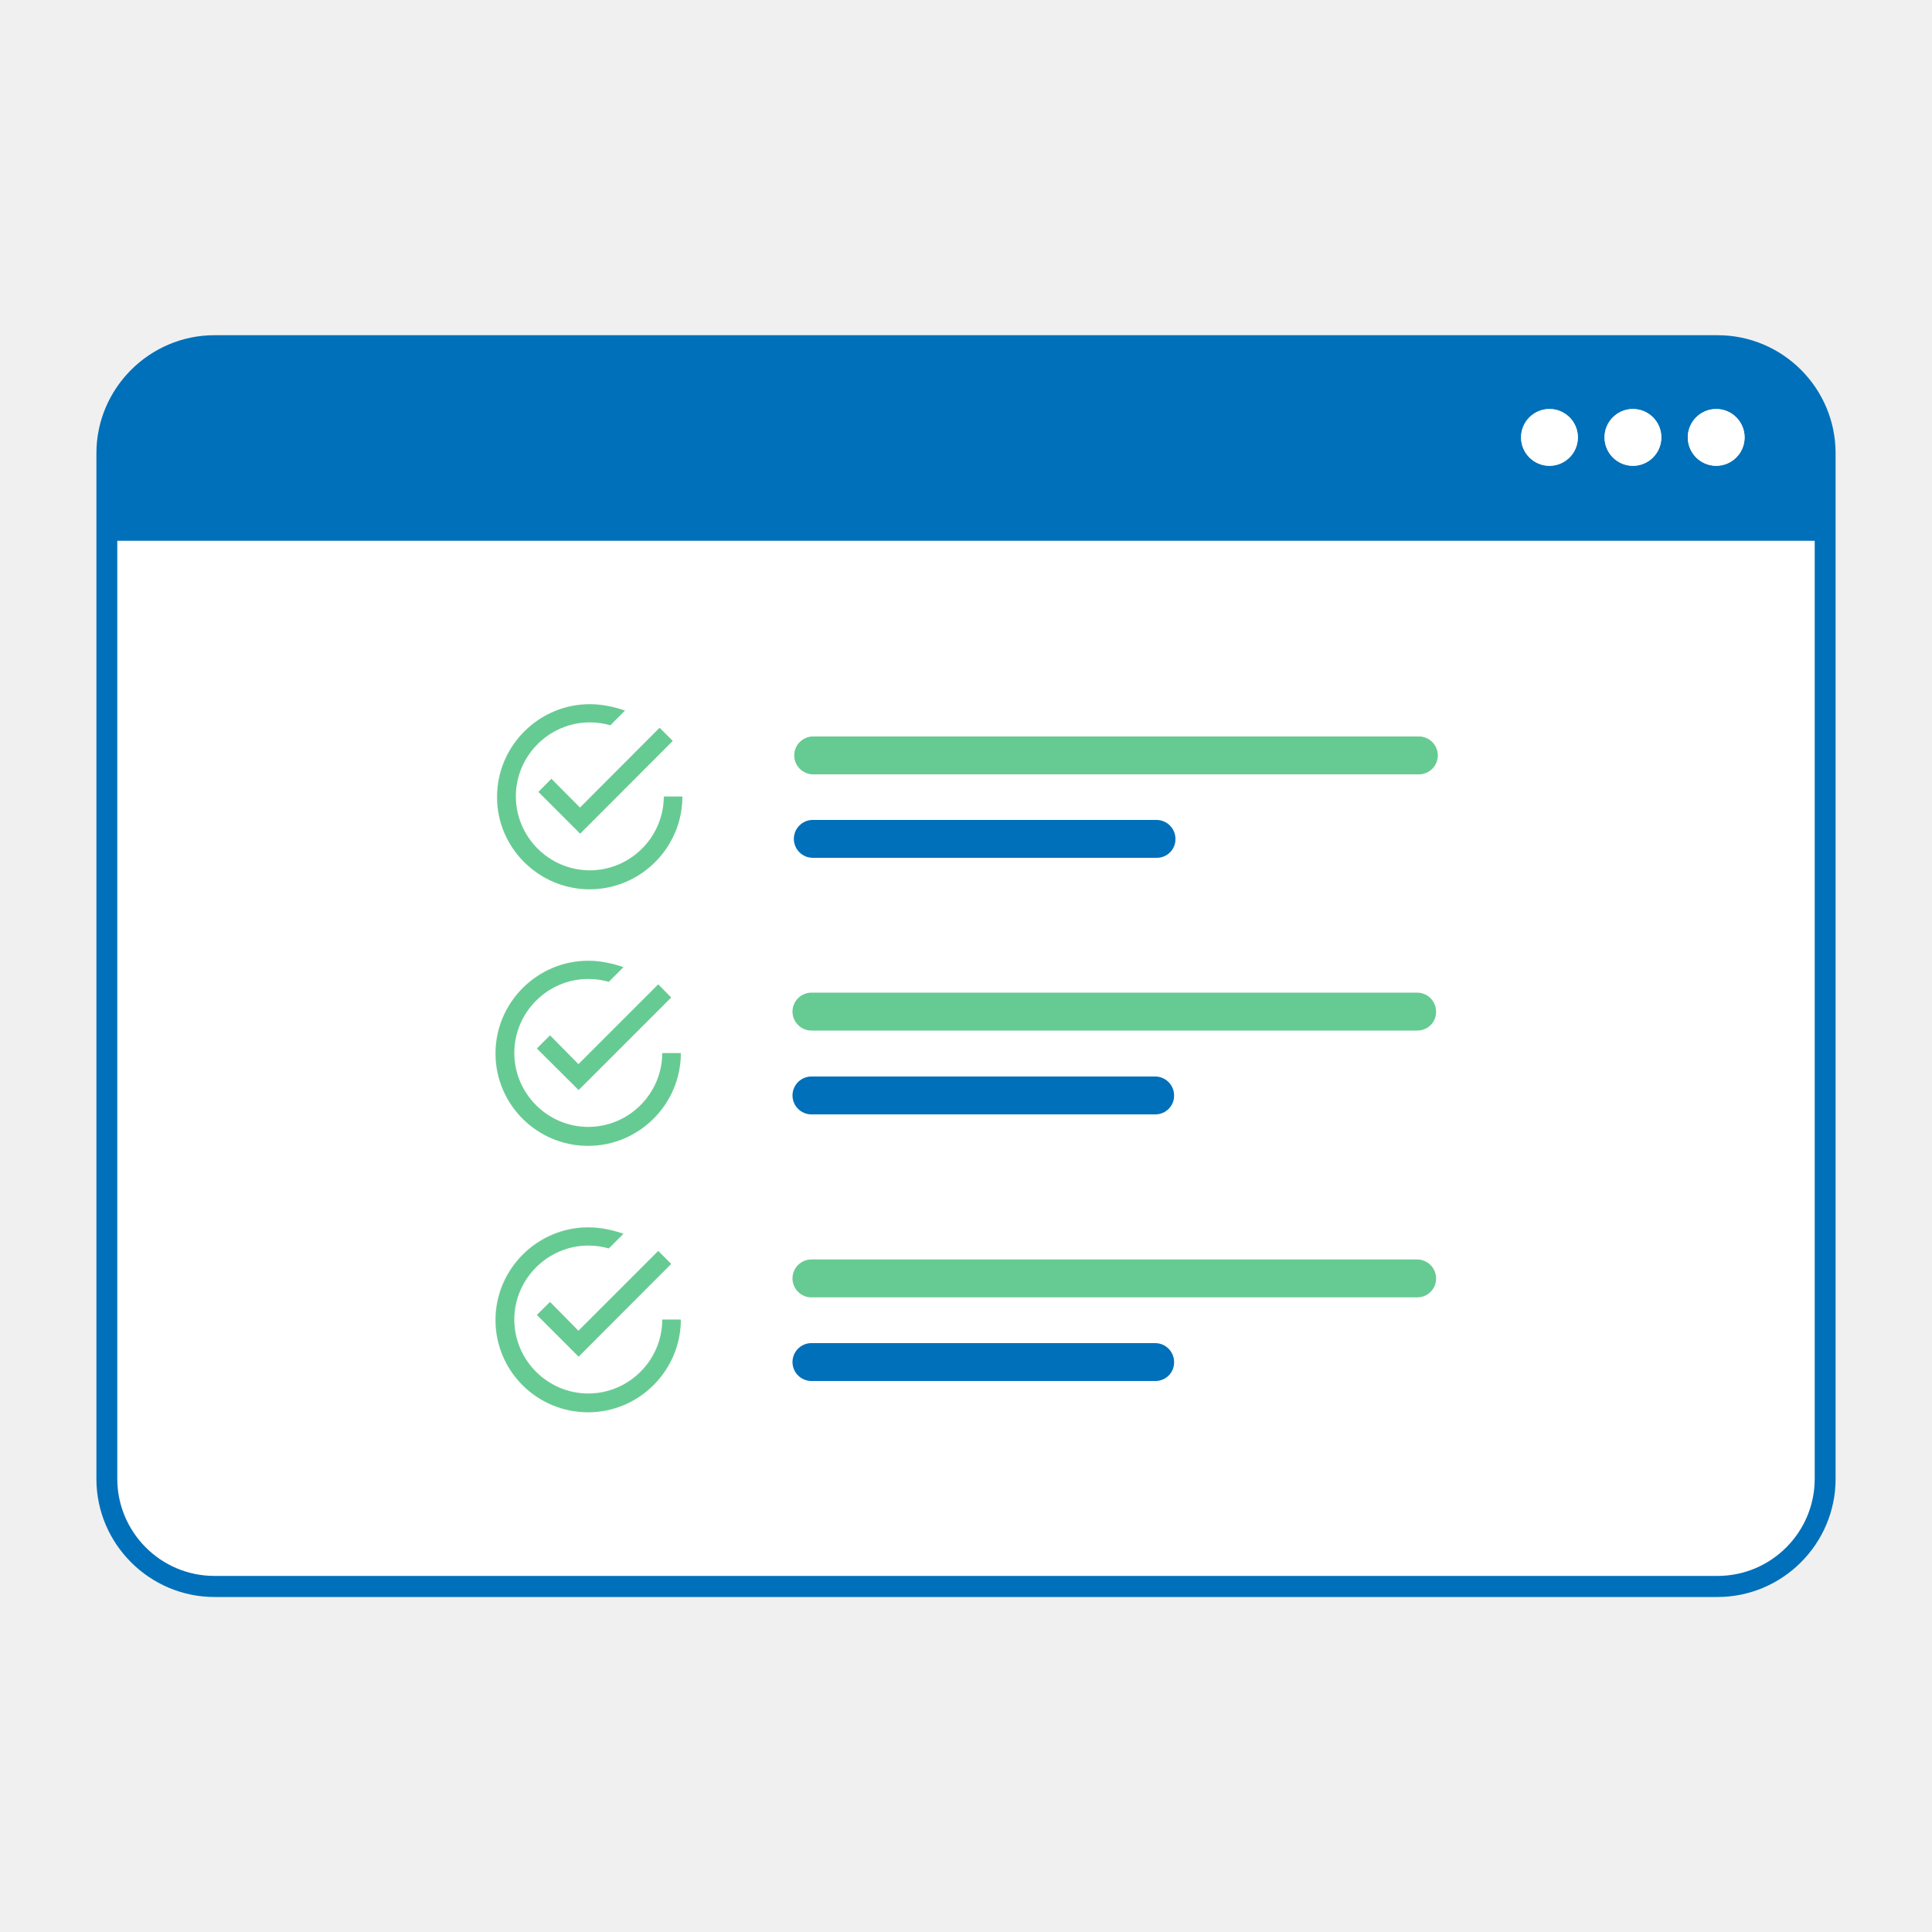
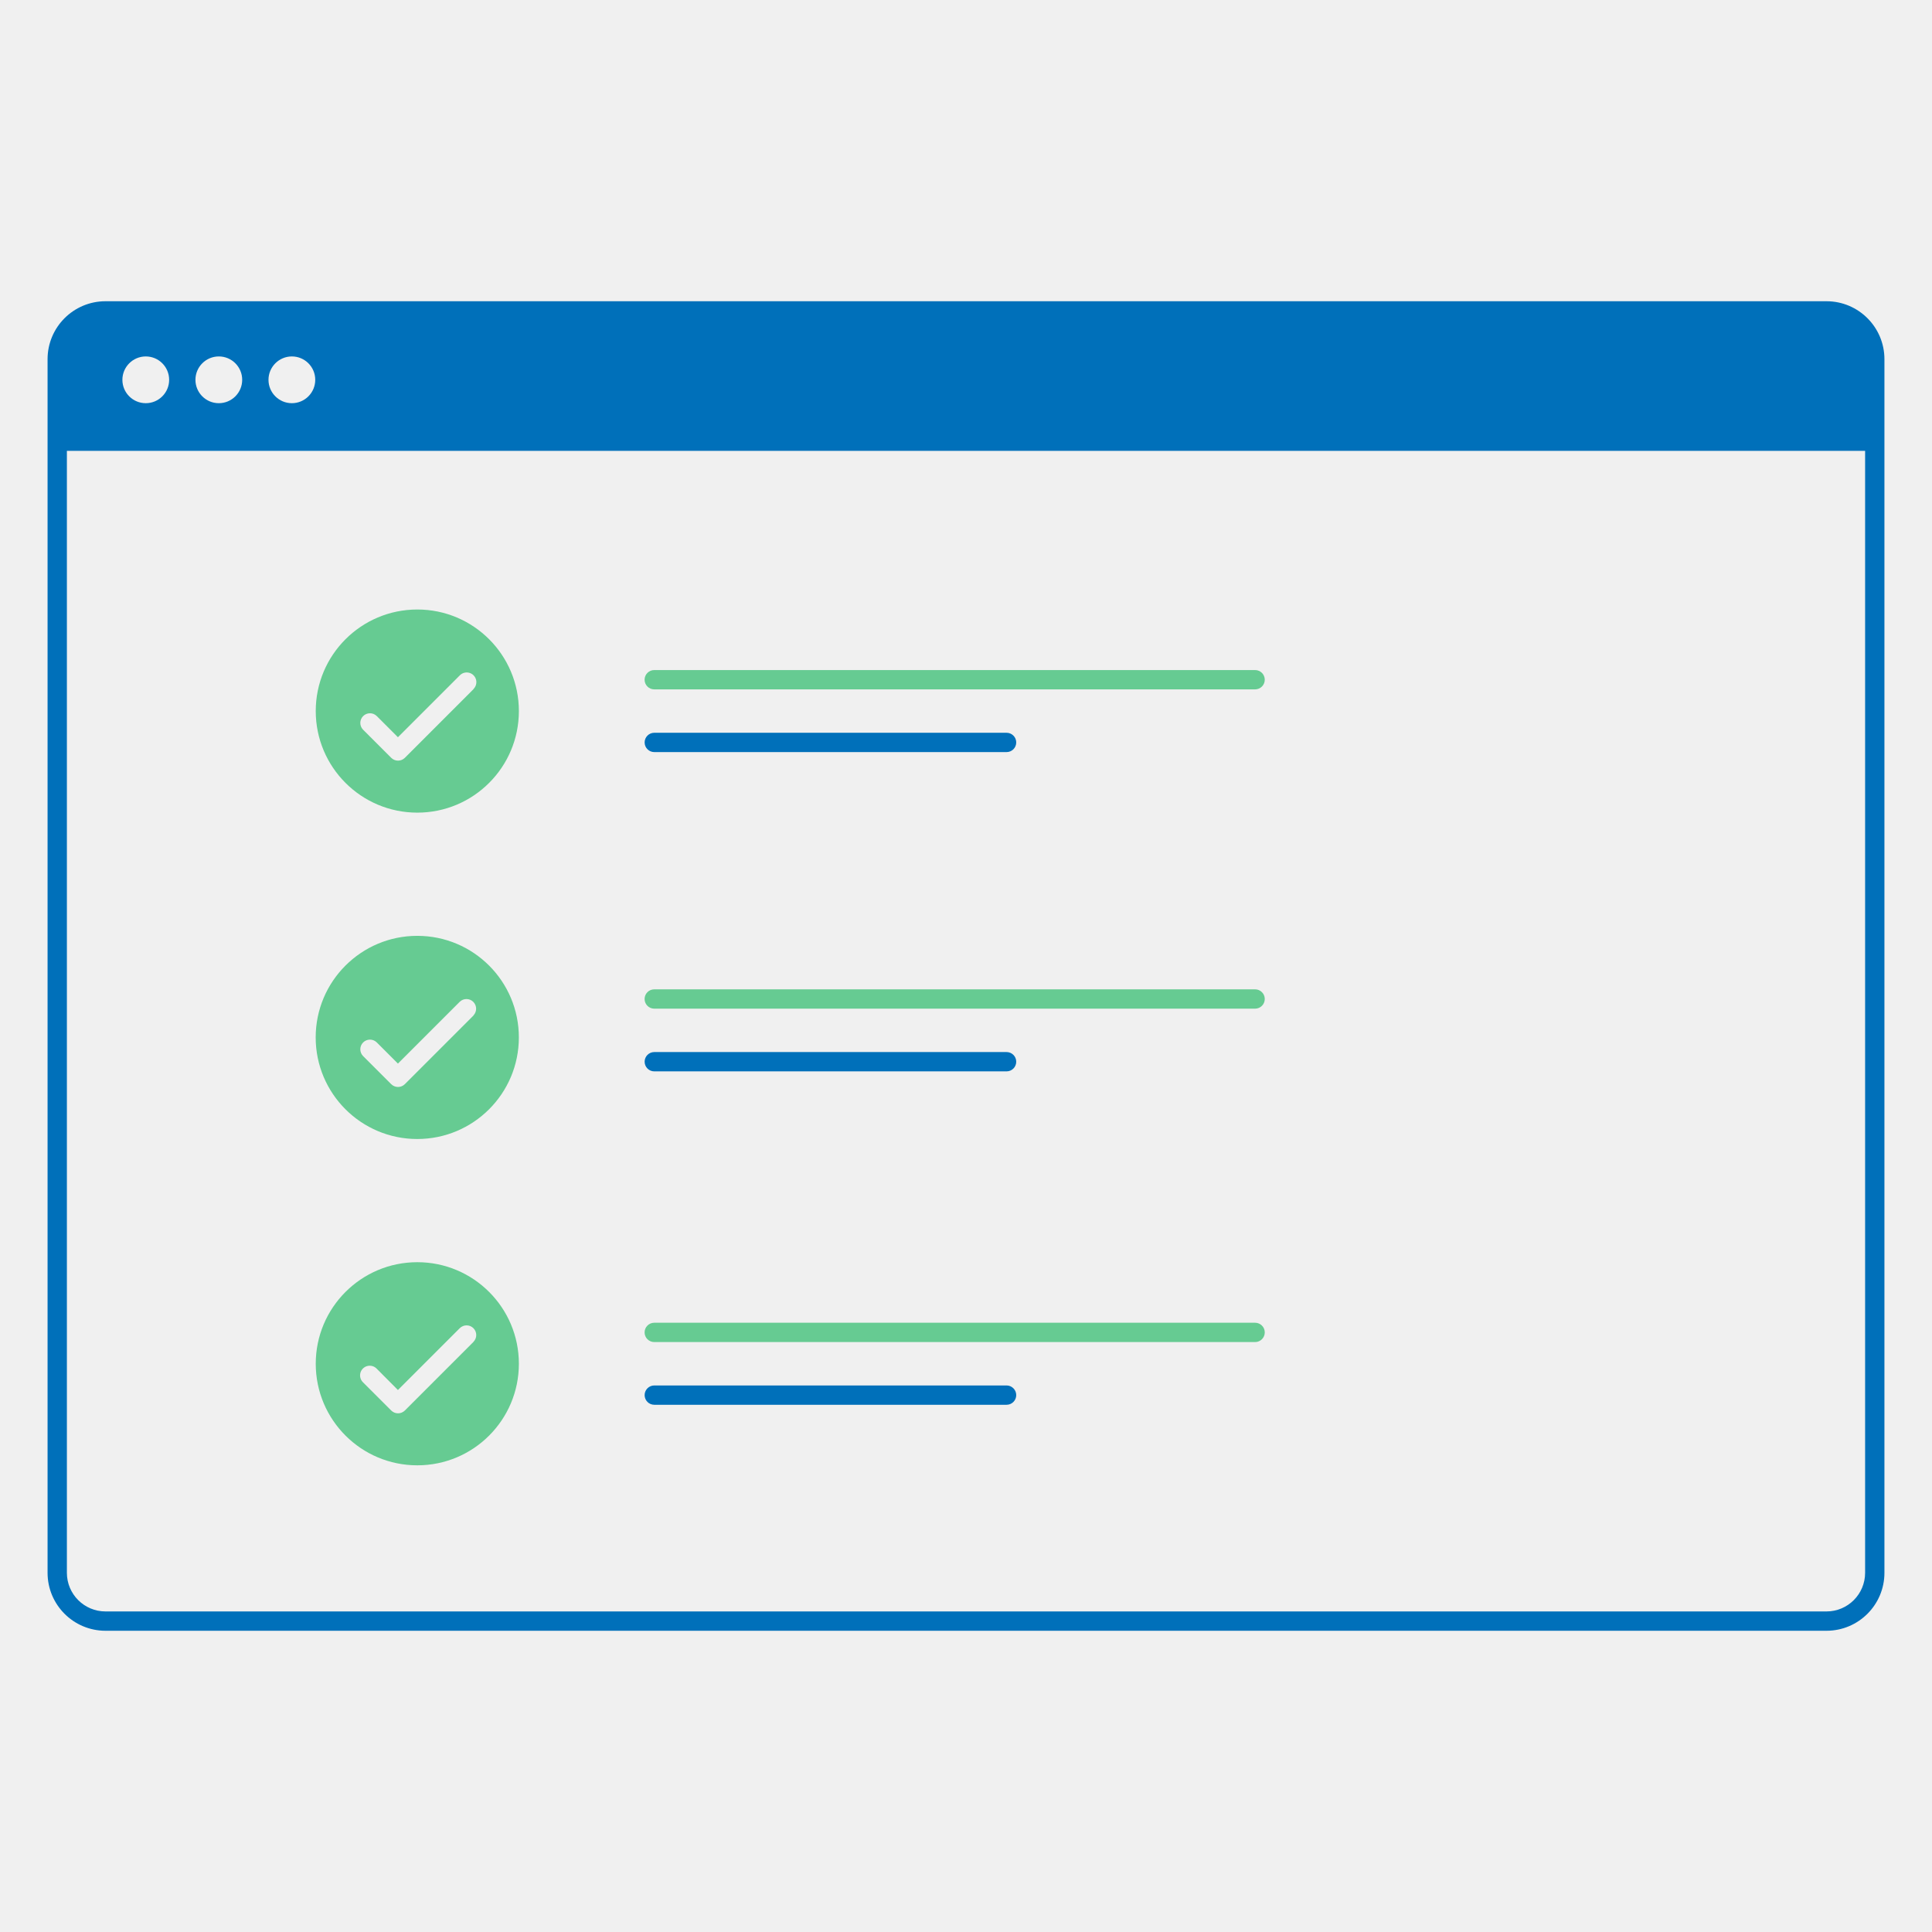
- <svg xmlns="http://www.w3.org/2000/svg" version="1.1" id="Ebene_1" x="0px" y="0px" width="1000px" height="1000px" viewBox="0 0 1000 1000" enable-background="new 0 0 1000 1000" xml:space="preserve">
-   <g>
-     <path fill="#FFFFFF" d="M60.7,765.4c0,27.8,22.6,50.3,50.3,50.3h778c27.8,0,50.3-22.6,50.3-50.3V279.9H60.7V765.4z M420.9,381.2   h313.5c5.4,0,9.8,4.4,9.8,9.8c0,5.4-4.4,9.8-9.8,9.8H420.9c-5.4,0-9.8-4.4-9.8-9.8C411.1,385.6,415.5,381.2,420.9,381.2z    M420.7,424.4h177.9c5.4,0,9.8,4.4,9.8,9.8c0.1,5.5-4.3,9.8-9.7,9.8h-178c-5.4,0-9.8-4.4-9.8-9.8   C410.9,428.8,415.3,424.4,420.7,424.4z M420,513.8h313.5c5.4,0,9.8,4.4,9.8,9.8c0.1,5.5-4.3,9.8-9.7,9.8H420   c-5.4,0-9.8-4.4-9.8-9.8S414.6,513.8,420,513.8z M420,557.2h177.9c5.4,0,9.8,4.4,9.8,9.8c0.1,5.4-4.3,9.8-9.7,9.8H420   c-5.4,0-9.8-4.4-9.8-9.8S414.6,557.2,420,557.2z M420,651.9h313.5c5.4,0,9.8,4.4,9.8,9.8c0.1,5.4-4.3,9.8-9.7,9.8H420   c-5.4,0-9.8-4.4-9.8-9.8S414.6,651.9,420,651.9z M420,695.1h177.9c5.4,0,9.8,4.4,9.8,9.8c0.1,5.5-4.3,9.8-9.7,9.8H420   c-5.4,0-9.8-4.4-9.8-9.8S414.6,695.1,420,695.1z M348.2,383.5l-48,48l-21.6-21.6l6.8-6.8l14.7,14.9l41.3-41.3L348.2,383.5z    M305.2,364.4c6.3,0,12.5,1.4,18.2,3.3l-7.6,7.6c-3.4-1-6.8-1.5-10.6-1.5c-21.1,0-38.3,17.3-38.3,38.3c0,21.1,17.3,38.3,38.3,38.3   c21.1,0,38.3-17.3,38.3-38.3v0.1h9.6c0,26.4-21.6,48-48,48c-26.4,0-48-21.6-48-48C257.2,386,278.8,364.4,305.2,364.4z M347.4,516.3   l-48,48l-21.6-21.6l6.8-6.8l14.7,14.9l41.3-41.3L347.4,516.3z M304.4,497.2c6.3,0,12.5,1.4,18.2,3.3l-7.6,7.6   c-3.4-1-6.8-1.5-10.6-1.5c-21.1,0-38.3,17.3-38.3,38.3c0,21.1,17.3,38.3,38.3,38.3c21.1,0,38.3-17.3,38.3-38.3v0.1h9.6   c0,26.4-21.6,48-48,48c-26.4,0-48-21.6-48-48S278,497.2,304.4,497.2z M347.4,654.2l-48,48l-21.6-21.6l6.8-6.8l14.7,14.9l41.3-41.3   L347.4,654.2z M304.4,635.1c6.3,0,12.5,1.4,18.2,3.3l-7.6,7.6c-3.4-1-6.8-1.5-10.6-1.5c-21.1,0-38.3,17.3-38.3,38.3   s17.3,38.3,38.3,38.3c21.1,0,38.3-17.3,38.3-38.3v0.1h9.6c0,26.4-21.6,48-48,48c-26.4,0-48-21.6-48-48S278,635.1,304.4,635.1z" />
-     <path fill="#0070BA" d="M889,173.5H111c-33.6,0-61.1,27.5-61.1,61.1v530.9c0,33.6,27.5,61.1,61.1,61.1h778   c33.6,0,61.1-27.5,61.1-61.1V234.6C950.1,200.9,922.7,173.5,889,173.5z M939.3,765.4c0,27.8-22.6,50.3-50.3,50.3H111   c-27.8,0-50.3-22.6-50.3-50.3V279.9h878.6V765.4z M859.9,226.4c0,8.1-6.6,14.7-14.7,14.7s-14.7-6.6-14.7-14.7   c0-8.1,6.6-14.7,14.7-14.7S859.9,218.3,859.9,226.4z M816.7,226.4c0,8.1-6.6,14.7-14.7,14.7s-14.7-6.6-14.7-14.7   c0-8.1,6.6-14.7,14.7-14.7S816.7,218.3,816.7,226.4z M888.3,211.7c8.1,0,14.7,6.6,14.7,14.7c0,8.1-6.6,14.7-14.7,14.7   s-14.7-6.6-14.7-14.7C873.6,218.3,880.2,211.7,888.3,211.7z" />
-     <polygon fill="#66CB92" points="285.4,403.1 278.7,409.9 300.3,431.5 348.2,383.5 341.4,376.7 300.2,418  " />
-     <path fill="#66CB92" d="M305.2,460.3c26.4,0,48-21.6,48-48h-9.6v-0.1c0,21.1-17.3,38.3-38.3,38.3c-21.1,0-38.3-17.3-38.3-38.3   c0-21.1,17.3-38.3,38.3-38.3c3.8,0,7.2,0.5,10.6,1.5l7.6-7.6c-5.8-2-12-3.3-18.2-3.3c-26.4,0-48,21.6-48,48   C257.2,438.7,278.8,460.3,305.2,460.3z" />
-     <path fill="#66CB92" d="M420.9,400.8h313.5c5.4,0,9.8-4.4,9.8-9.8c0-5.4-4.4-9.8-9.8-9.8H420.9c-5.4,0-9.8,4.4-9.8,9.8   C411.1,396.4,415.5,400.8,420.9,400.8z" />
-     <path fill="#0070BA" d="M420.7,444h178c5.4,0,9.8-4.3,9.7-9.8c0-5.4-4.4-9.8-9.8-9.8H420.7c-5.4,0-9.8,4.4-9.8,9.8   C410.9,439.6,415.3,444,420.7,444z" />
-     <polygon fill="#66CB92" points="284.7,535.9 277.9,542.7 299.5,564.2 347.4,516.3 340.7,509.5 299.4,550.8  " />
-     <path fill="#66CB92" d="M304.4,593.1c26.4,0,48-21.6,48-48h-9.6V545c0,21.1-17.3,38.3-38.3,38.3c-21.1,0-38.3-17.3-38.3-38.3   c0-21.1,17.3-38.3,38.3-38.3c3.8,0,7.2,0.5,10.6,1.5l7.6-7.6c-5.8-2-12-3.3-18.2-3.3c-26.4,0-48,21.6-48,48S278,593.1,304.4,593.1z   " />
-     <path fill="#66CB92" d="M420,533.4h313.6c5.4,0,9.8-4.3,9.7-9.8c0-5.4-4.4-9.8-9.8-9.8H420c-5.4,0-9.8,4.4-9.8,9.8   S414.6,533.4,420,533.4z" />
-     <path fill="#0070BA" d="M420,576.8h178c5.4,0,9.8-4.4,9.7-9.8c0-5.4-4.4-9.8-9.8-9.8H420c-5.4,0-9.8,4.4-9.8,9.8   S414.6,576.8,420,576.8z" />
-     <path fill="#66CB92" d="M304.4,731c26.4,0,48-21.6,48-48h-9.6V683c0,21.1-17.3,38.3-38.3,38.3c-21.1,0-38.3-17.3-38.3-38.3   s17.3-38.3,38.3-38.3c3.8,0,7.2,0.5,10.6,1.5l7.6-7.6c-5.8-2-12-3.3-18.2-3.3c-26.4,0-48,21.6-48,48S278,731,304.4,731z" />
-     <polygon fill="#66CB92" points="284.7,673.9 277.9,680.6 299.5,702.2 347.4,654.2 340.7,647.5 299.4,688.8  " />
-     <path fill="#66CB92" d="M420,671.5h313.6c5.4,0,9.8-4.4,9.7-9.8c0-5.4-4.4-9.8-9.8-9.8H420c-5.4,0-9.8,4.4-9.8,9.8   S414.6,671.5,420,671.5z" />
-     <path fill="#0070BA" d="M420,714.8h178c5.4,0,9.8-4.3,9.7-9.8c0-5.4-4.4-9.8-9.8-9.8H420c-5.4,0-9.8,4.4-9.8,9.8   S414.6,714.8,420,714.8z" />
-     <circle fill="#FFFFFF" cx="802" cy="226.4" r="14.7" />
-     <circle fill="#FFFFFF" cx="845.2" cy="226.4" r="14.7" />
-     <circle fill="#FFFFFF" cx="888.3" cy="226.4" r="14.7" />
+ <svg xmlns="http://www.w3.org/2000/svg" viewBox="0 0 1000 1000">
+   <defs>
+     <style>.cls-1{fill:#66cb92;}.cls-2{fill:#0070ba;}</style>
+   </defs>
+   <g id="Grafik">
+     <path class="cls-1" d="M216,315.48a52.57,52.57,0,1,0,52.57,52.57A52.56,52.56,0,0,0,216,315.48Zm29.11,41.2-35.55,35.56a5,5,0,0,1-7.07,0L187.9,377.66a5,5,0,0,1,7.07-7.07l11,11,32-32a5,5,0,1,1,7.07,7.07Z" />
+     <path class="cls-1" d="M216,484.39A52.58,52.58,0,1,0,268.56,537,52.57,52.57,0,0,0,216,484.39ZM245.1,525.6l-35.55,35.55a5,5,0,0,1-7.07,0L187.9,546.58a5,5,0,0,1,7.07-7.07l11,11,32-32a5,5,0,0,1,7.07,7.07Z" />
+     <path class="cls-1" d="M216,653.31a52.57,52.57,0,1,0,52.57,52.57A52.57,52.57,0,0,0,216,653.31Zm29.11,41.21-35.55,35.55a5,5,0,0,1-7.07,0L187.9,715.49a5,5,0,1,1,7.07-7.07l11,11.05,32-32a5,5,0,1,1,7.07,7.08Z" />
+     <path class="cls-2" d="M521,389.28H338.66a5,5,0,0,1,0-10H521a5,5,0,0,1,0,10Z" />
+     <path class="cls-1" d="M649.64,356.82h-311a5,5,0,0,1,0-10h311a5,5,0,0,1,0,10Z" />
+     <path class="cls-2" d="M521,554.54H338.66a5,5,0,0,1,0-10H521a5,5,0,0,1,0,10Z" />
+     <path class="cls-1" d="M649.64,522.08h-311a5,5,0,1,1,0-10h311a5,5,0,0,1,0,10Z" />
+     <path class="cls-2" d="M521,727.11H338.66a5,5,0,1,1,0-10H521a5,5,0,0,1,0,10Z" />
+     <path class="cls-1" d="M649.64,694.65h-311a5,5,0,1,1,0-10h311a5,5,0,0,1,0,10Z" />
+     <path class="cls-2" d="M945.38,155.92H54.62a30,30,0,0,0-30,30V814.08a30,30,0,0,0,30,30H945.38a30,30,0,0,0,30-30V185.92A30,30,0,0,0,945.38,155.92ZM151.07,184.49a12.1,12.1,0,1,1-12.1,12.1A12.12,12.12,0,0,1,151.07,184.49Zm-37.81,0a12.1,12.1,0,1,1-12.1,12.1A12.11,12.11,0,0,1,113.26,184.49Zm-37.81,0a12.1,12.1,0,1,1-12.1,12.1A12.12,12.12,0,0,1,75.45,184.49ZM965.38,814.08a20,20,0,0,1-20,20H54.62a20,20,0,0,1-20-20V233.36H965.38Z" />
  </g>
</svg>
